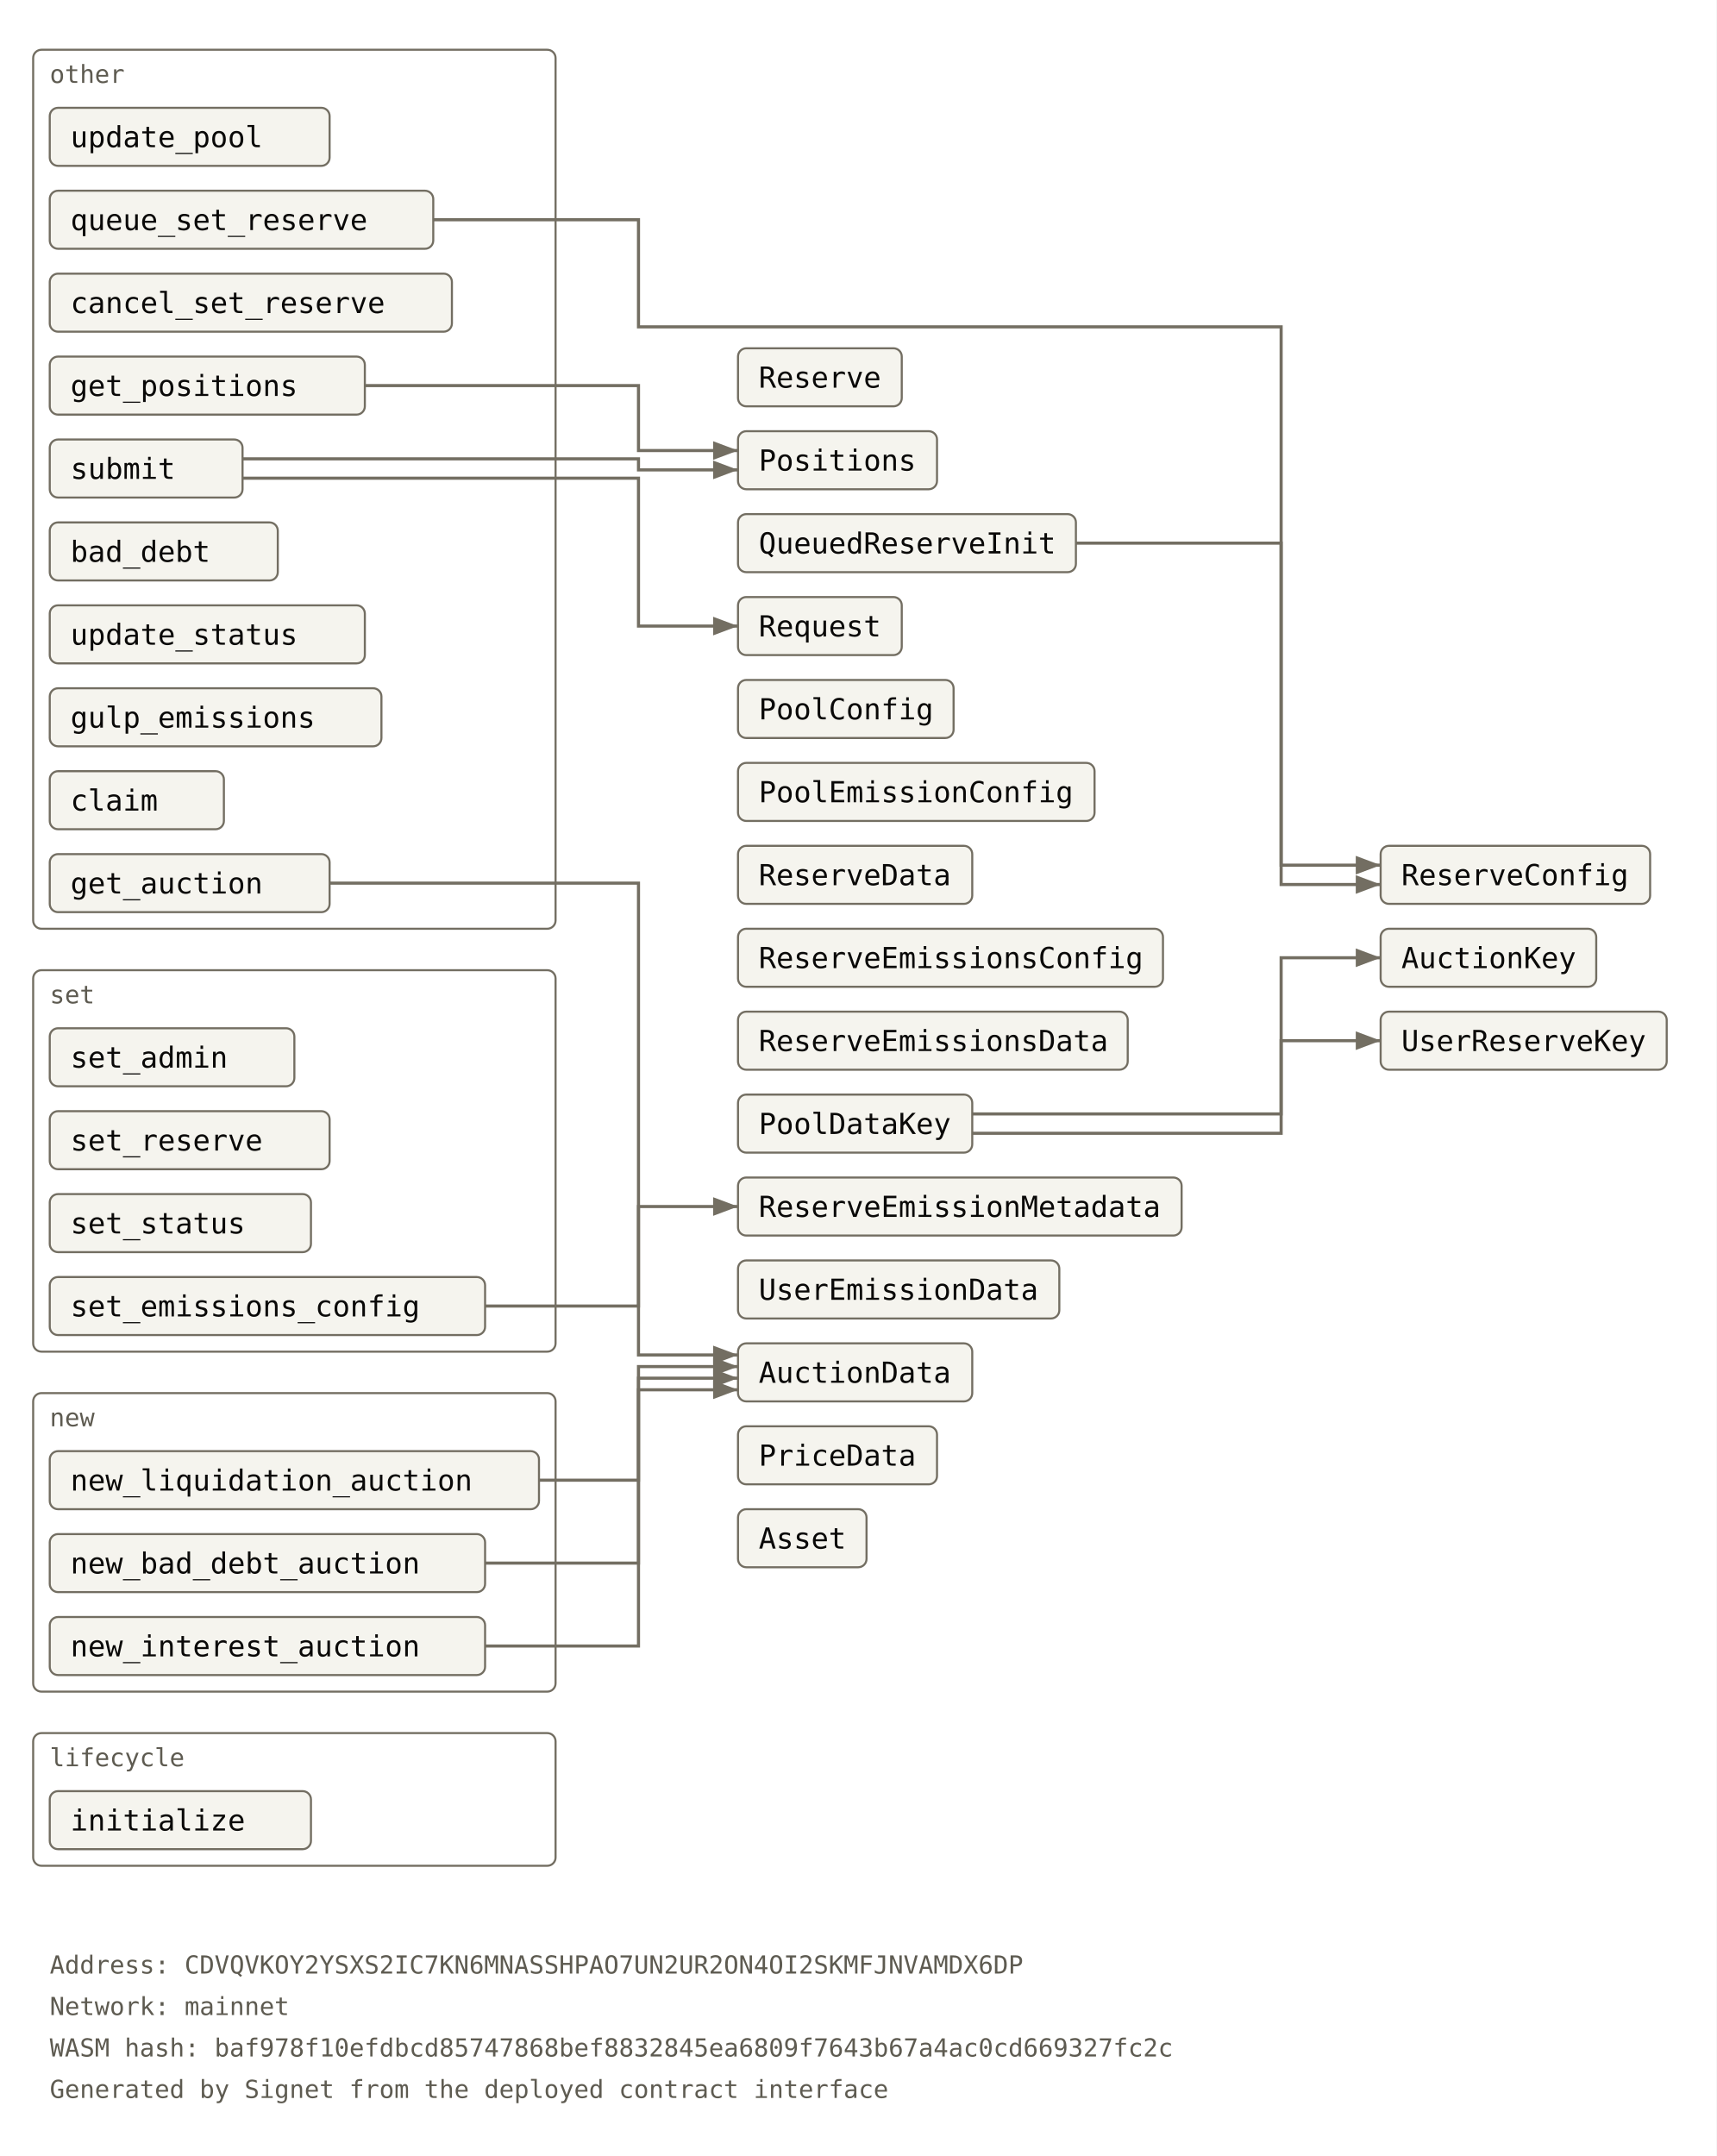
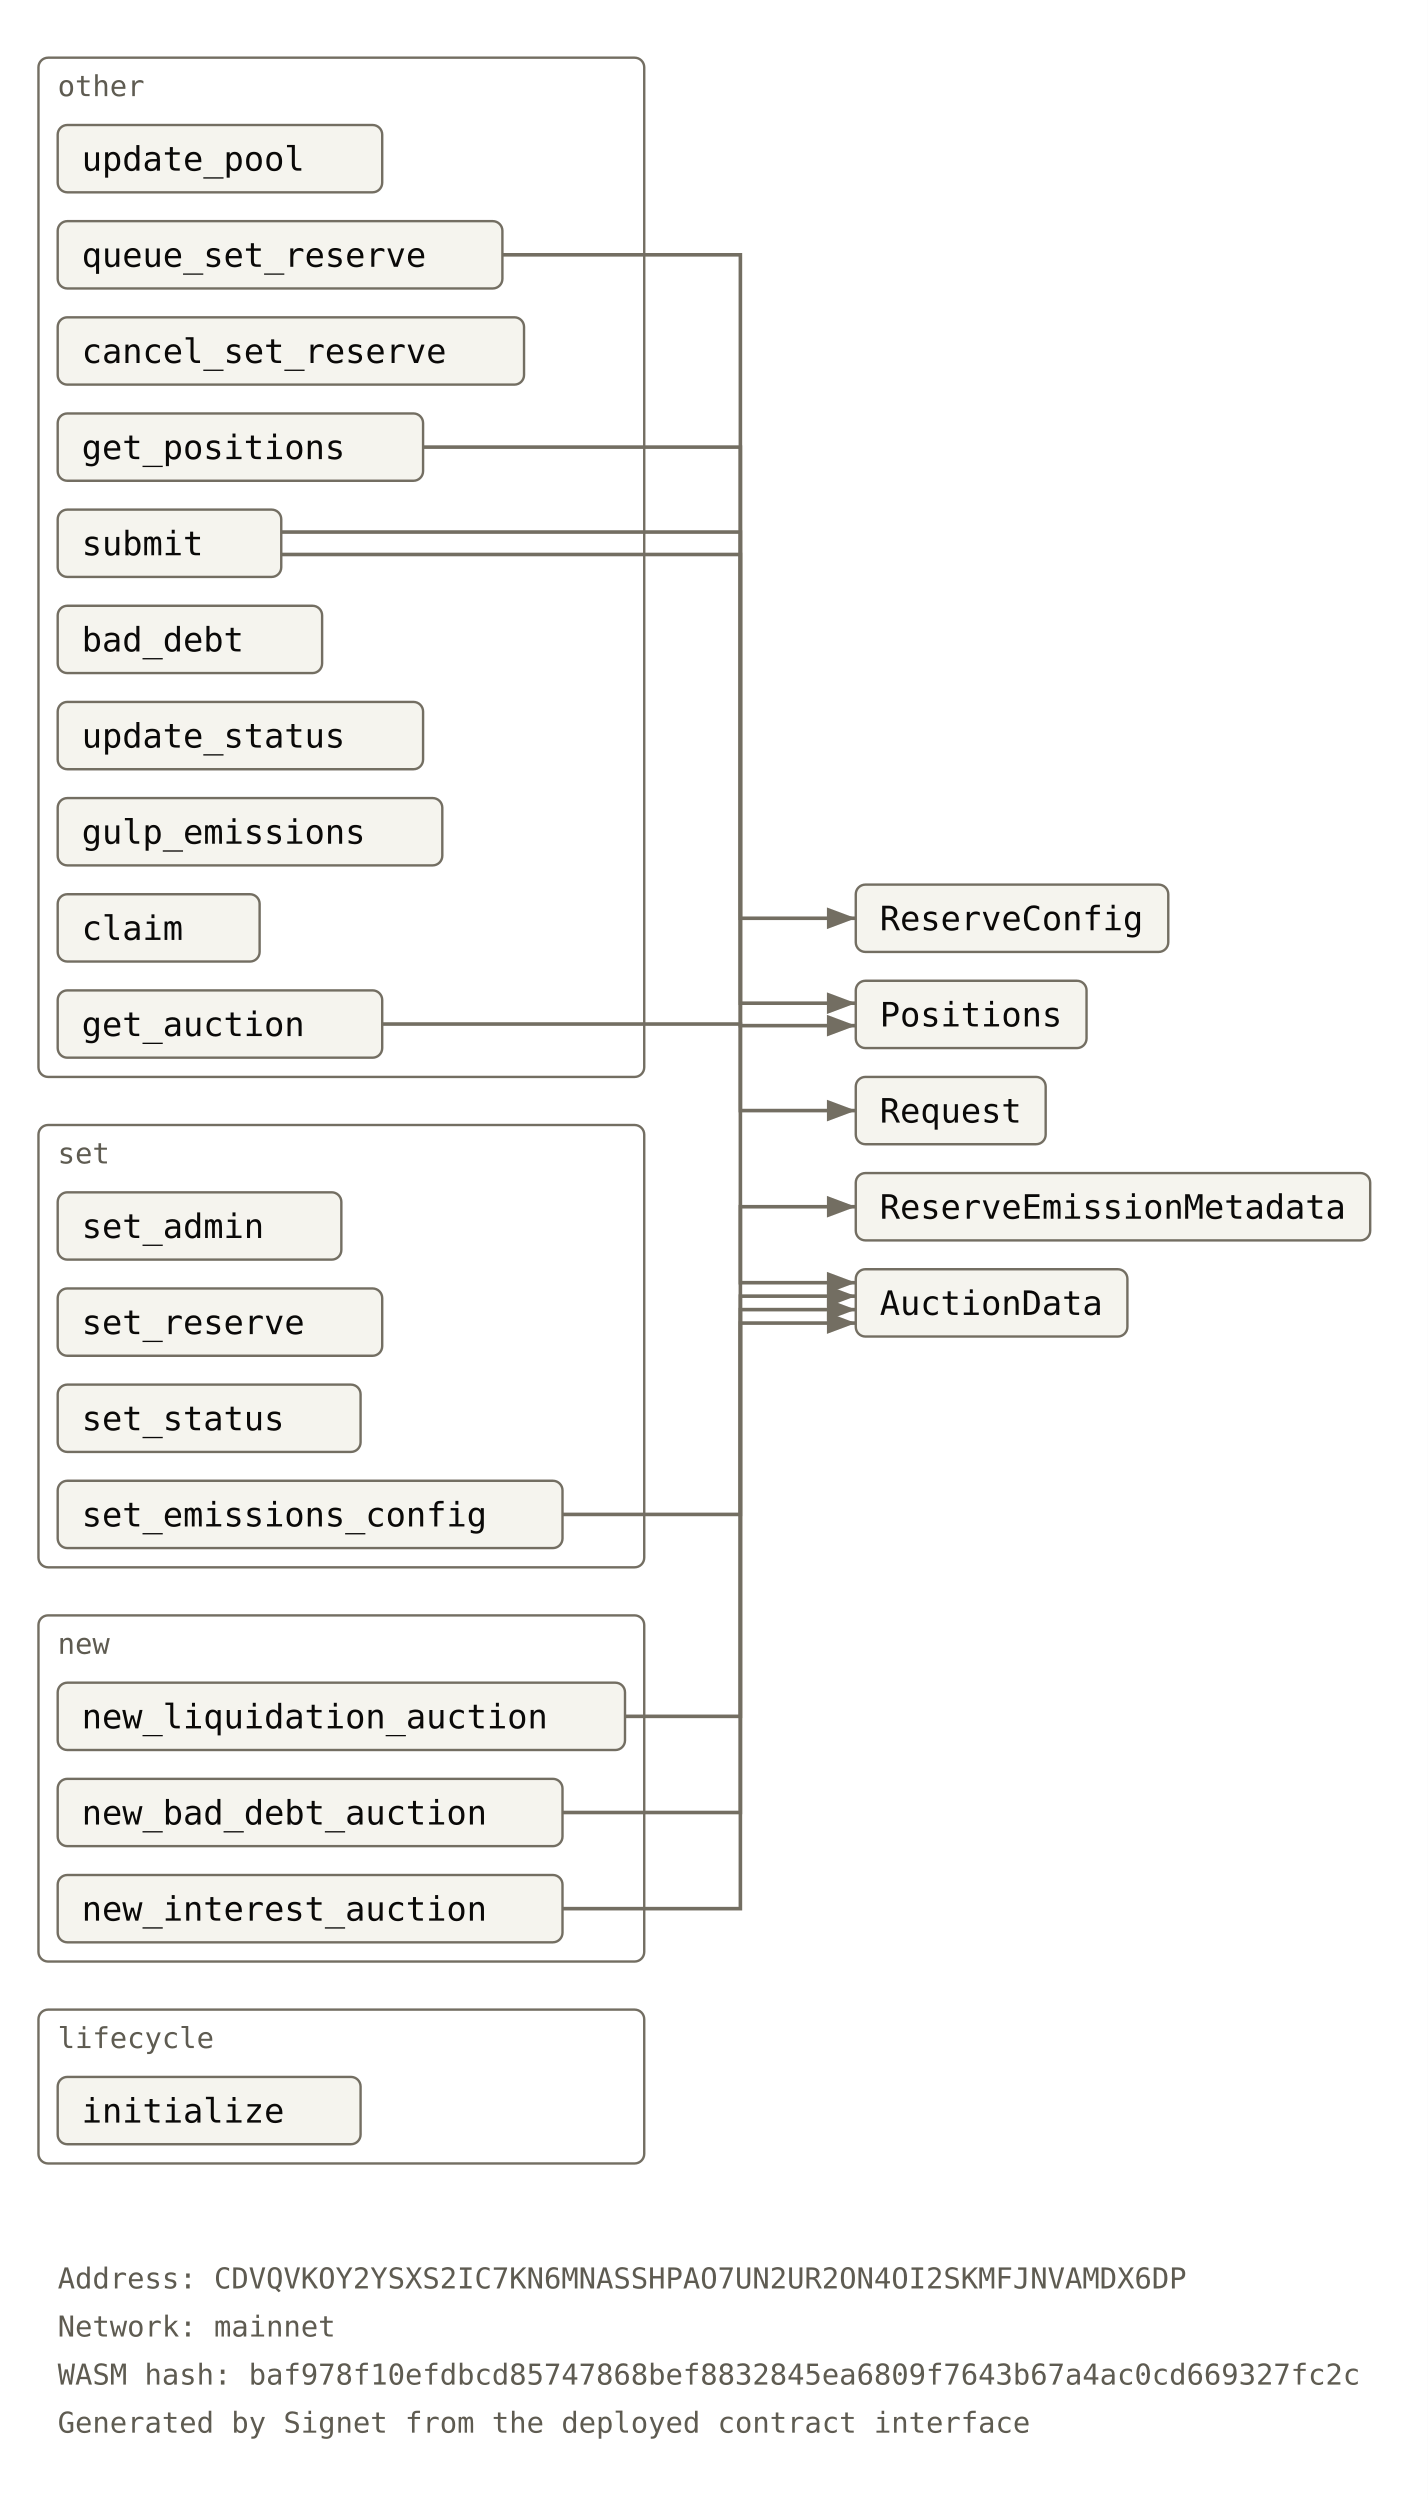
- <svg xmlns="http://www.w3.org/2000/svg" width="828" height="1040" viewBox="0 0 828 1040" role="img" aria-labelledby="export-title export-desc">
+ <svg xmlns="http://www.w3.org/2000/svg" width="594" height="1040" viewBox="0 0 594 1040" role="img" aria-labelledby="export-title export-desc">
  <style>text { font-family: monospace; font-size: 14px; }
.footer, .group-label { font-size: 12px; }
.canvas { fill: #ffffff; }
.node { fill: #f5f4ee; stroke: #736e62; }
.group { fill: none; stroke: #736e62; }
.label { fill: #0a0908; }
.footer, .group-label { fill: #5e5b51; }
.edge { fill: none; stroke: #736e62; stroke-width: 1.5; }
.arrow { fill: #736e62; }
@media (prefers-color-scheme: dark) { .canvas { fill: #0a0908; }
.node { fill: #181614; stroke: #736e62; }
.group { fill: none; stroke: #736e62; }
.label { fill: #f5f4ee; }
.footer, .group-label { fill: #9e9a8f; }
.edge { fill: none; stroke: #736e62; stroke-width: 1.5; }
.arrow { fill: #736e62; } }</style>
-   <rect class="canvas" width="828" height="1040" />
+   <rect class="canvas" width="594" height="1040" />
  <defs>
    <marker id="export-arrow" markerWidth="8" markerHeight="6" refX="8" refY="3" orient="auto">
      <path class="arrow" d="M0,0 L8,3 L0,6 Z" />
    </marker>
  </defs>
  <rect class="group" x="16" y="24" width="252" height="424" rx="4" />
  <text class="group-label" x="24" y="40">other</text>
  <rect class="group" x="16" y="468" width="252" height="184" rx="4" />
  <text class="group-label" x="24" y="484">set</text>
  <rect class="group" x="16" y="672" width="252" height="144" rx="4" />
  <text class="group-label" x="24" y="688">new</text>
  <rect class="group" x="16" y="836" width="252" height="64" rx="4" />
  <text class="group-label" x="24" y="852">lifecycle</text>
-   <polyline class="edge" points="209,106 308,106 308,157.667 618,157.667 618,417.333 666,417.333" marker-end="url(#export-arrow)" />
-   <polyline class="edge" points="176,186 308,186 308,217.333 356,217.333" marker-end="url(#export-arrow)" />
-   <polyline class="edge" points="117,230.667 308,230.667 308,302 356,302" marker-end="url(#export-arrow)" />
-   <polyline class="edge" points="117,221.333 308,221.333 308,226.667 356,226.667" marker-end="url(#export-arrow)" />
-   <polyline class="edge" points="234,630 308,630 308,582 356,582" marker-end="url(#export-arrow)" />
-   <polyline class="edge" points="260,714 308,714 308,659.2 356,659.2" marker-end="url(#export-arrow)" />
-   <polyline class="edge" points="159,426 308,426 308,653.6 356,653.6" marker-end="url(#export-arrow)" />
-   <polyline class="edge" points="234,754 308,754 308,664.8 356,664.8" marker-end="url(#export-arrow)" />
-   <polyline class="edge" points="234,794 308,794 308,670.4 356,670.4" marker-end="url(#export-arrow)" />
-   <polyline class="edge" points="519,262 618,262 618,426.667 666,426.667" marker-end="url(#export-arrow)" />
-   <polyline class="edge" points="469,546.667 618,546.667 618,502 666,502" marker-end="url(#export-arrow)" />
-   <polyline class="edge" points="469,537.333 618,537.333 618,462 666,462" marker-end="url(#export-arrow)" />
+   <polyline class="edge" points="209,106 308,106 308,382 356,382" marker-end="url(#export-arrow)" />
+   <polyline class="edge" points="176,186 308,186 308,417.333 356,417.333" marker-end="url(#export-arrow)" />
+   <polyline class="edge" points="117,230.667 308,230.667 308,462 356,462" marker-end="url(#export-arrow)" />
+   <polyline class="edge" points="117,221.333 308,221.333 308,426.667 356,426.667" marker-end="url(#export-arrow)" />
+   <polyline class="edge" points="234,630 308,630 308,502 356,502" marker-end="url(#export-arrow)" />
+   <polyline class="edge" points="260,714 308,714 308,539.2 356,539.2" marker-end="url(#export-arrow)" />
+   <polyline class="edge" points="159,426 308,426 308,533.6 356,533.6" marker-end="url(#export-arrow)" />
+   <polyline class="edge" points="234,754 308,754 308,544.8 356,544.8" marker-end="url(#export-arrow)" />
+   <polyline class="edge" points="234,794 308,794 308,550.4 356,550.4" marker-end="url(#export-arrow)" />
  <g>
    <rect class="node" x="24" y="864" width="126" height="28" rx="4" />
    <text class="label" x="34" y="883">initialize</text>
  </g>
  <g>
    <rect class="node" x="24" y="496" width="118" height="28" rx="4" />
    <text class="label" x="34" y="515">set_admin</text>
  </g>
  <g>
    <rect class="node" x="24" y="52" width="135" height="28" rx="4" />
    <text class="label" x="34" y="71">update_pool</text>
  </g>
  <g>
    <rect class="node" x="24" y="92" width="185" height="28" rx="4" />
    <text class="label" x="34" y="111">queue_set_reserve</text>
  </g>
  <g>
    <rect class="node" x="24" y="132" width="194" height="28" rx="4" />
    <text class="label" x="34" y="151">cancel_set_reserve</text>
  </g>
  <g>
    <rect class="node" x="24" y="536" width="135" height="28" rx="4" />
    <text class="label" x="34" y="555">set_reserve</text>
  </g>
  <g>
    <rect class="node" x="24" y="172" width="152" height="28" rx="4" />
    <text class="label" x="34" y="191">get_positions</text>
  </g>
  <g>
    <rect class="node" x="24" y="212" width="93" height="28" rx="4" />
    <text class="label" x="34" y="231">submit</text>
  </g>
  <g>
    <rect class="node" x="24" y="252" width="110" height="28" rx="4" />
    <text class="label" x="34" y="271">bad_debt</text>
  </g>
  <g>
    <rect class="node" x="24" y="292" width="152" height="28" rx="4" />
    <text class="label" x="34" y="311">update_status</text>
  </g>
  <g>
    <rect class="node" x="24" y="576" width="126" height="28" rx="4" />
    <text class="label" x="34" y="595">set_status</text>
  </g>
  <g>
    <rect class="node" x="24" y="332" width="160" height="28" rx="4" />
    <text class="label" x="34" y="351">gulp_emissions</text>
  </g>
  <g>
    <rect class="node" x="24" y="616" width="210" height="28" rx="4" />
    <text class="label" x="34" y="635">set_emissions_config</text>
  </g>
  <g>
    <rect class="node" x="24" y="372" width="84" height="28" rx="4" />
    <text class="label" x="34" y="391">claim</text>
  </g>
  <g>
    <rect class="node" x="24" y="700" width="236" height="28" rx="4" />
    <text class="label" x="34" y="719">new_liquidation_auction</text>
  </g>
  <g>
    <rect class="node" x="24" y="412" width="135" height="28" rx="4" />
    <text class="label" x="34" y="431">get_auction</text>
  </g>
  <g>
    <rect class="node" x="24" y="740" width="210" height="28" rx="4" />
    <text class="label" x="34" y="759">new_bad_debt_auction</text>
  </g>
  <g>
    <rect class="node" x="24" y="780" width="210" height="28" rx="4" />
    <text class="label" x="34" y="799">new_interest_auction</text>
  </g>
  <g>
-     <rect class="node" x="356" y="648" width="113" height="28" rx="4" />
-     <text class="label" x="366" y="667">AuctionData</text>
+     <rect class="node" x="356" y="368" width="130" height="28" rx="4" />
+     <text class="label" x="366" y="387">ReserveConfig</text>
  </g>
  <g>
-     <rect class="node" x="356" y="568" width="214" height="28" rx="4" />
-     <text class="label" x="366" y="587">ReserveEmissionMetadata</text>
+     <rect class="node" x="356" y="408" width="96" height="28" rx="4" />
+     <text class="label" x="366" y="427">Positions</text>
  </g>
  <g>
-     <rect class="node" x="356" y="288" width="79" height="28" rx="4" />
-     <text class="label" x="366" y="307">Request</text>
+     <rect class="node" x="356" y="448" width="79" height="28" rx="4" />
+     <text class="label" x="366" y="467">Request</text>
  </g>
  <g>
-     <rect class="node" x="356" y="168" width="79" height="28" rx="4" />
-     <text class="label" x="366" y="187">Reserve</text>
-   </g>
-   <g>
-     <rect class="node" x="356" y="208" width="96" height="28" rx="4" />
-     <text class="label" x="366" y="227">Positions</text>
-   </g>
-   <g>
-     <rect class="node" x="356" y="328" width="104" height="28" rx="4" />
-     <text class="label" x="366" y="347">PoolConfig</text>
-   </g>
-   <g>
-     <rect class="node" x="356" y="368" width="172" height="28" rx="4" />
-     <text class="label" x="366" y="387">PoolEmissionConfig</text>
-   </g>
-   <g>
-     <rect class="node" x="666" y="408" width="130" height="28" rx="4" />
-     <text class="label" x="676" y="427">ReserveConfig</text>
-   </g>
-   <g>
-     <rect class="node" x="356" y="248" width="163" height="28" rx="4" />
-     <text class="label" x="366" y="267">QueuedReserveInit</text>
-   </g>
-   <g>
-     <rect class="node" x="356" y="408" width="113" height="28" rx="4" />
-     <text class="label" x="366" y="427">ReserveData</text>
-   </g>
-   <g>
-     <rect class="node" x="356" y="448" width="205" height="28" rx="4" />
-     <text class="label" x="366" y="467">ReserveEmissionsConfig</text>
-   </g>
-   <g>
-     <rect class="node" x="356" y="488" width="188" height="28" rx="4" />
-     <text class="label" x="366" y="507">ReserveEmissionsData</text>
-   </g>
-   <g>
-     <rect class="node" x="356" y="608" width="155" height="28" rx="4" />
-     <text class="label" x="366" y="627">UserEmissionData</text>
-   </g>
-   <g>
-     <rect class="node" x="666" y="488" width="138" height="28" rx="4" />
-     <text class="label" x="676" y="507">UserReserveKey</text>
-   </g>
-   <g>
-     <rect class="node" x="666" y="448" width="104" height="28" rx="4" />
-     <text class="label" x="676" y="467">AuctionKey</text>
+     <rect class="node" x="356" y="488" width="214" height="28" rx="4" />
+     <text class="label" x="366" y="507">ReserveEmissionMetadata</text>
  </g>
  <g>
    <rect class="node" x="356" y="528" width="113" height="28" rx="4" />
-     <text class="label" x="366" y="547">PoolDataKey</text>
-   </g>
-   <g>
-     <rect class="node" x="356" y="688" width="96" height="28" rx="4" />
-     <text class="label" x="366" y="707">PriceData</text>
-   </g>
-   <g>
-     <rect class="node" x="356" y="728" width="62" height="28" rx="4" />
-     <text class="label" x="366" y="747">Asset</text>
+     <text class="label" x="366" y="547">AuctionData</text>
  </g>
  <text class="footer" x="24" y="952">Address: CDVQVKOY2YSXS2IC7KN6MNASSHPAO7UN2UR2ON4OI2SKMFJNVAMDX6DP</text>
  <text class="footer" x="24" y="972">Network: mainnet</text>
  <text class="footer" x="24" y="992">WASM hash: baf978f10efdbcd85747868bef8832845ea6809f7643b67a4ac0cd669327fc2c</text>
  <text class="footer" x="24" y="1012">Generated by Signet from the deployed contract interface</text>
</svg>
